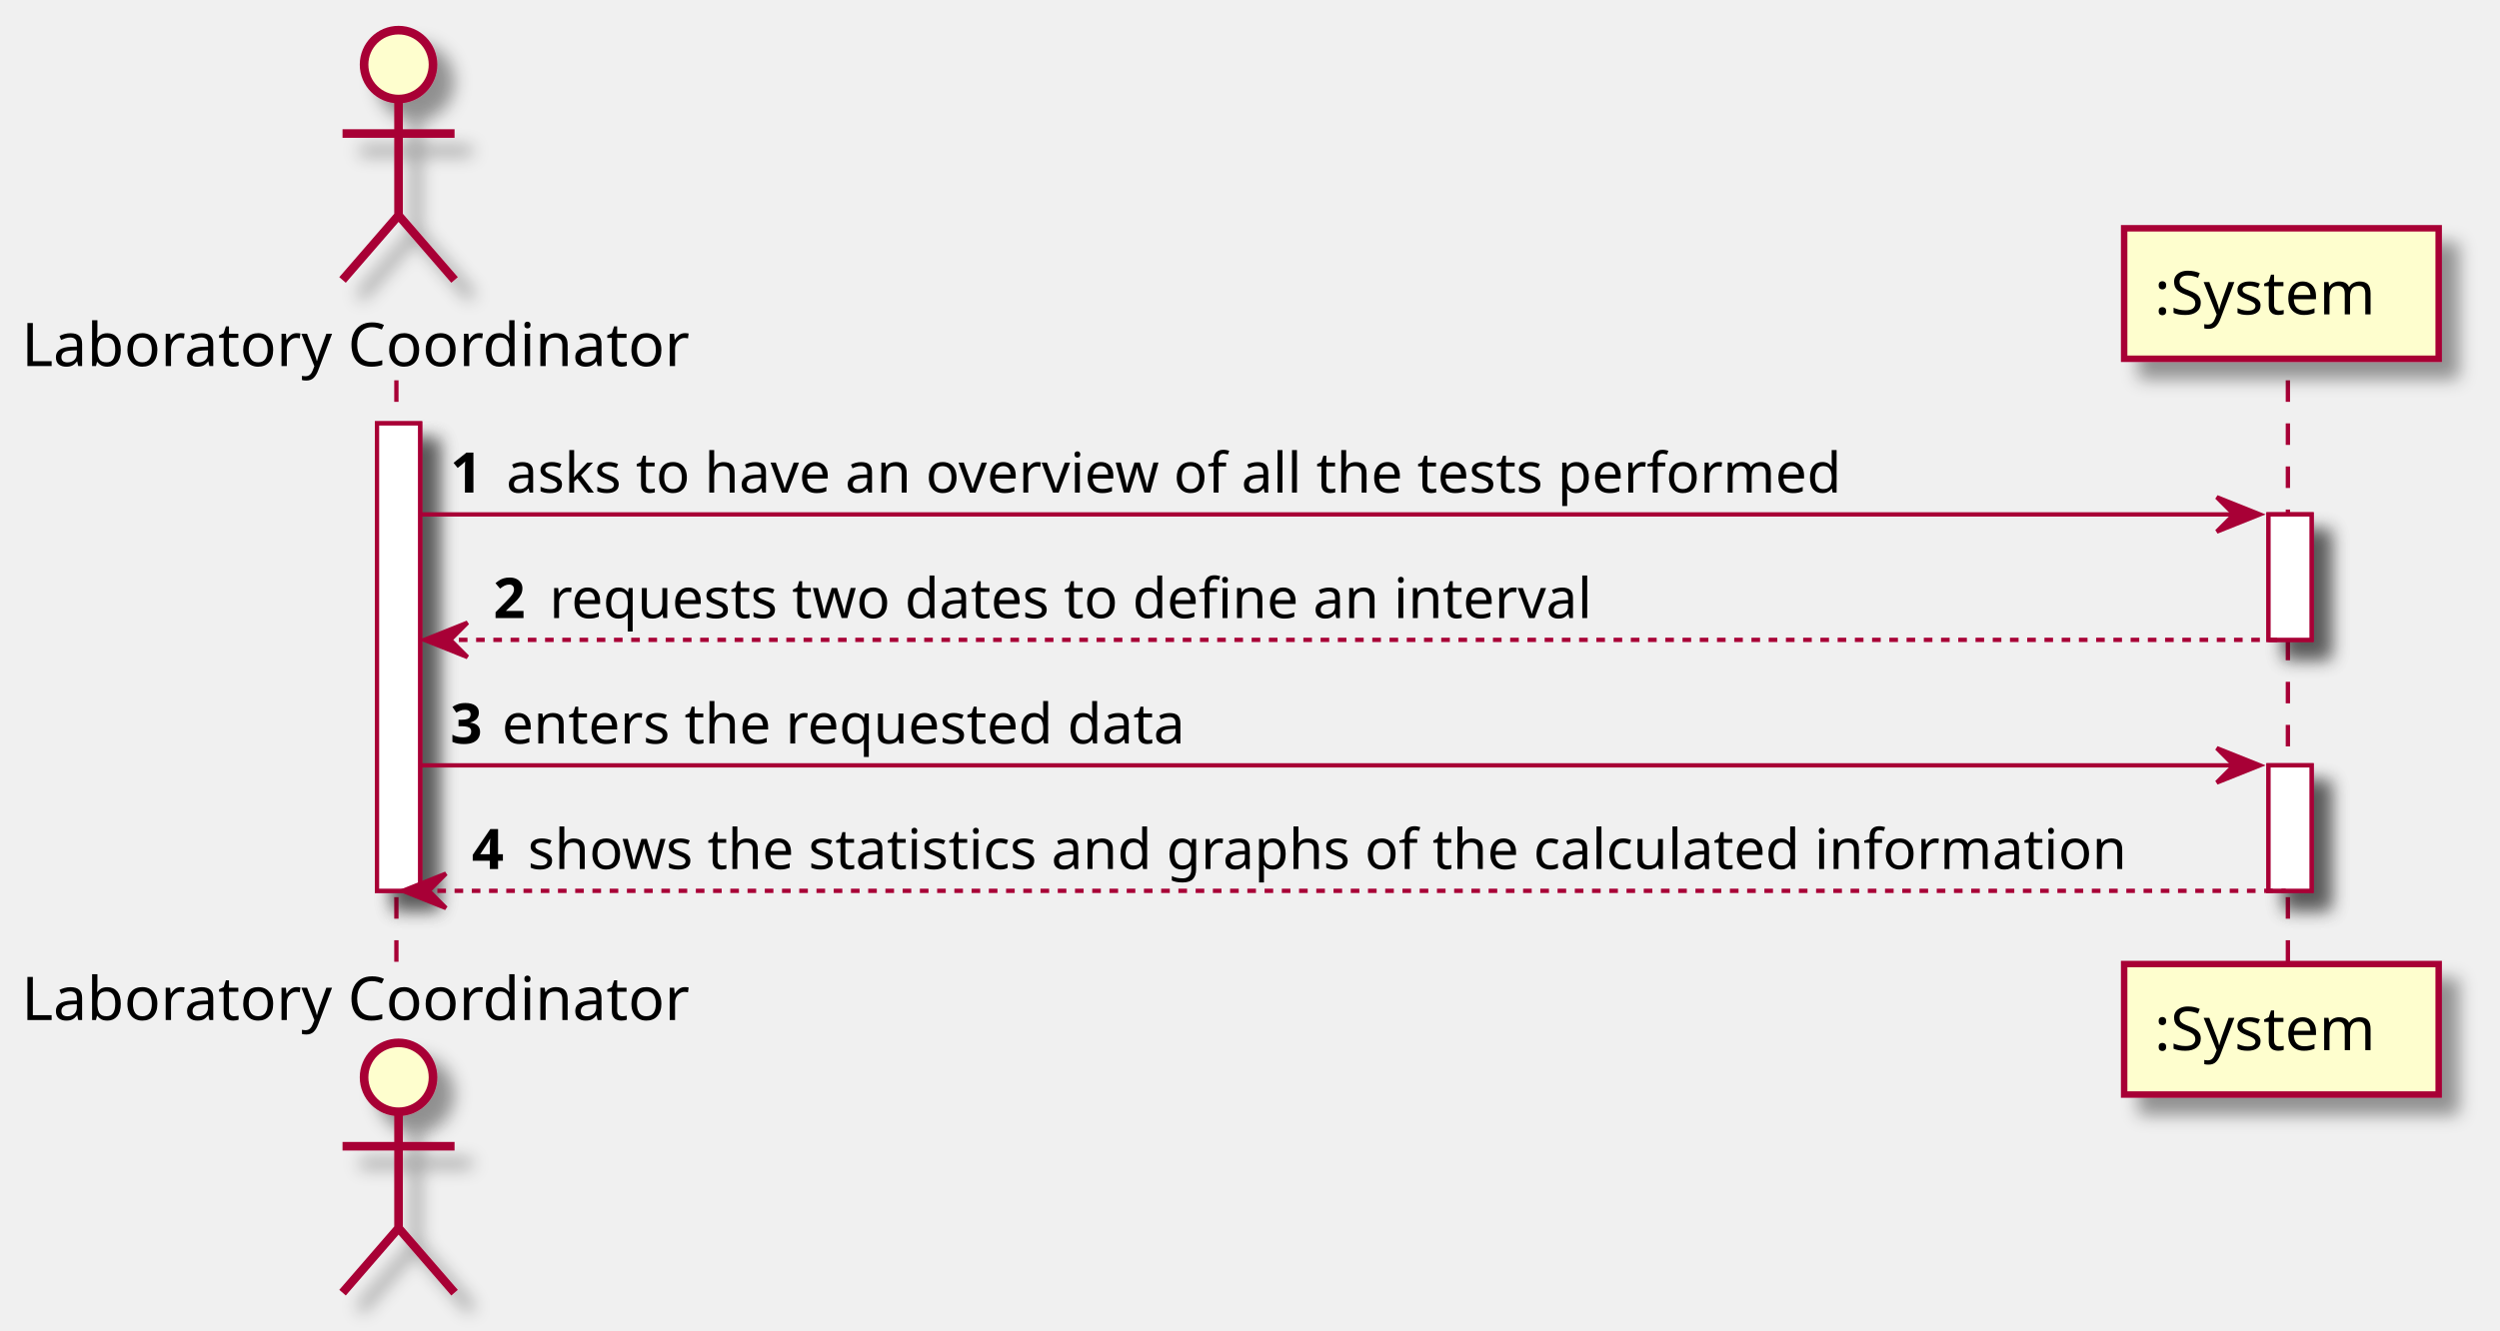
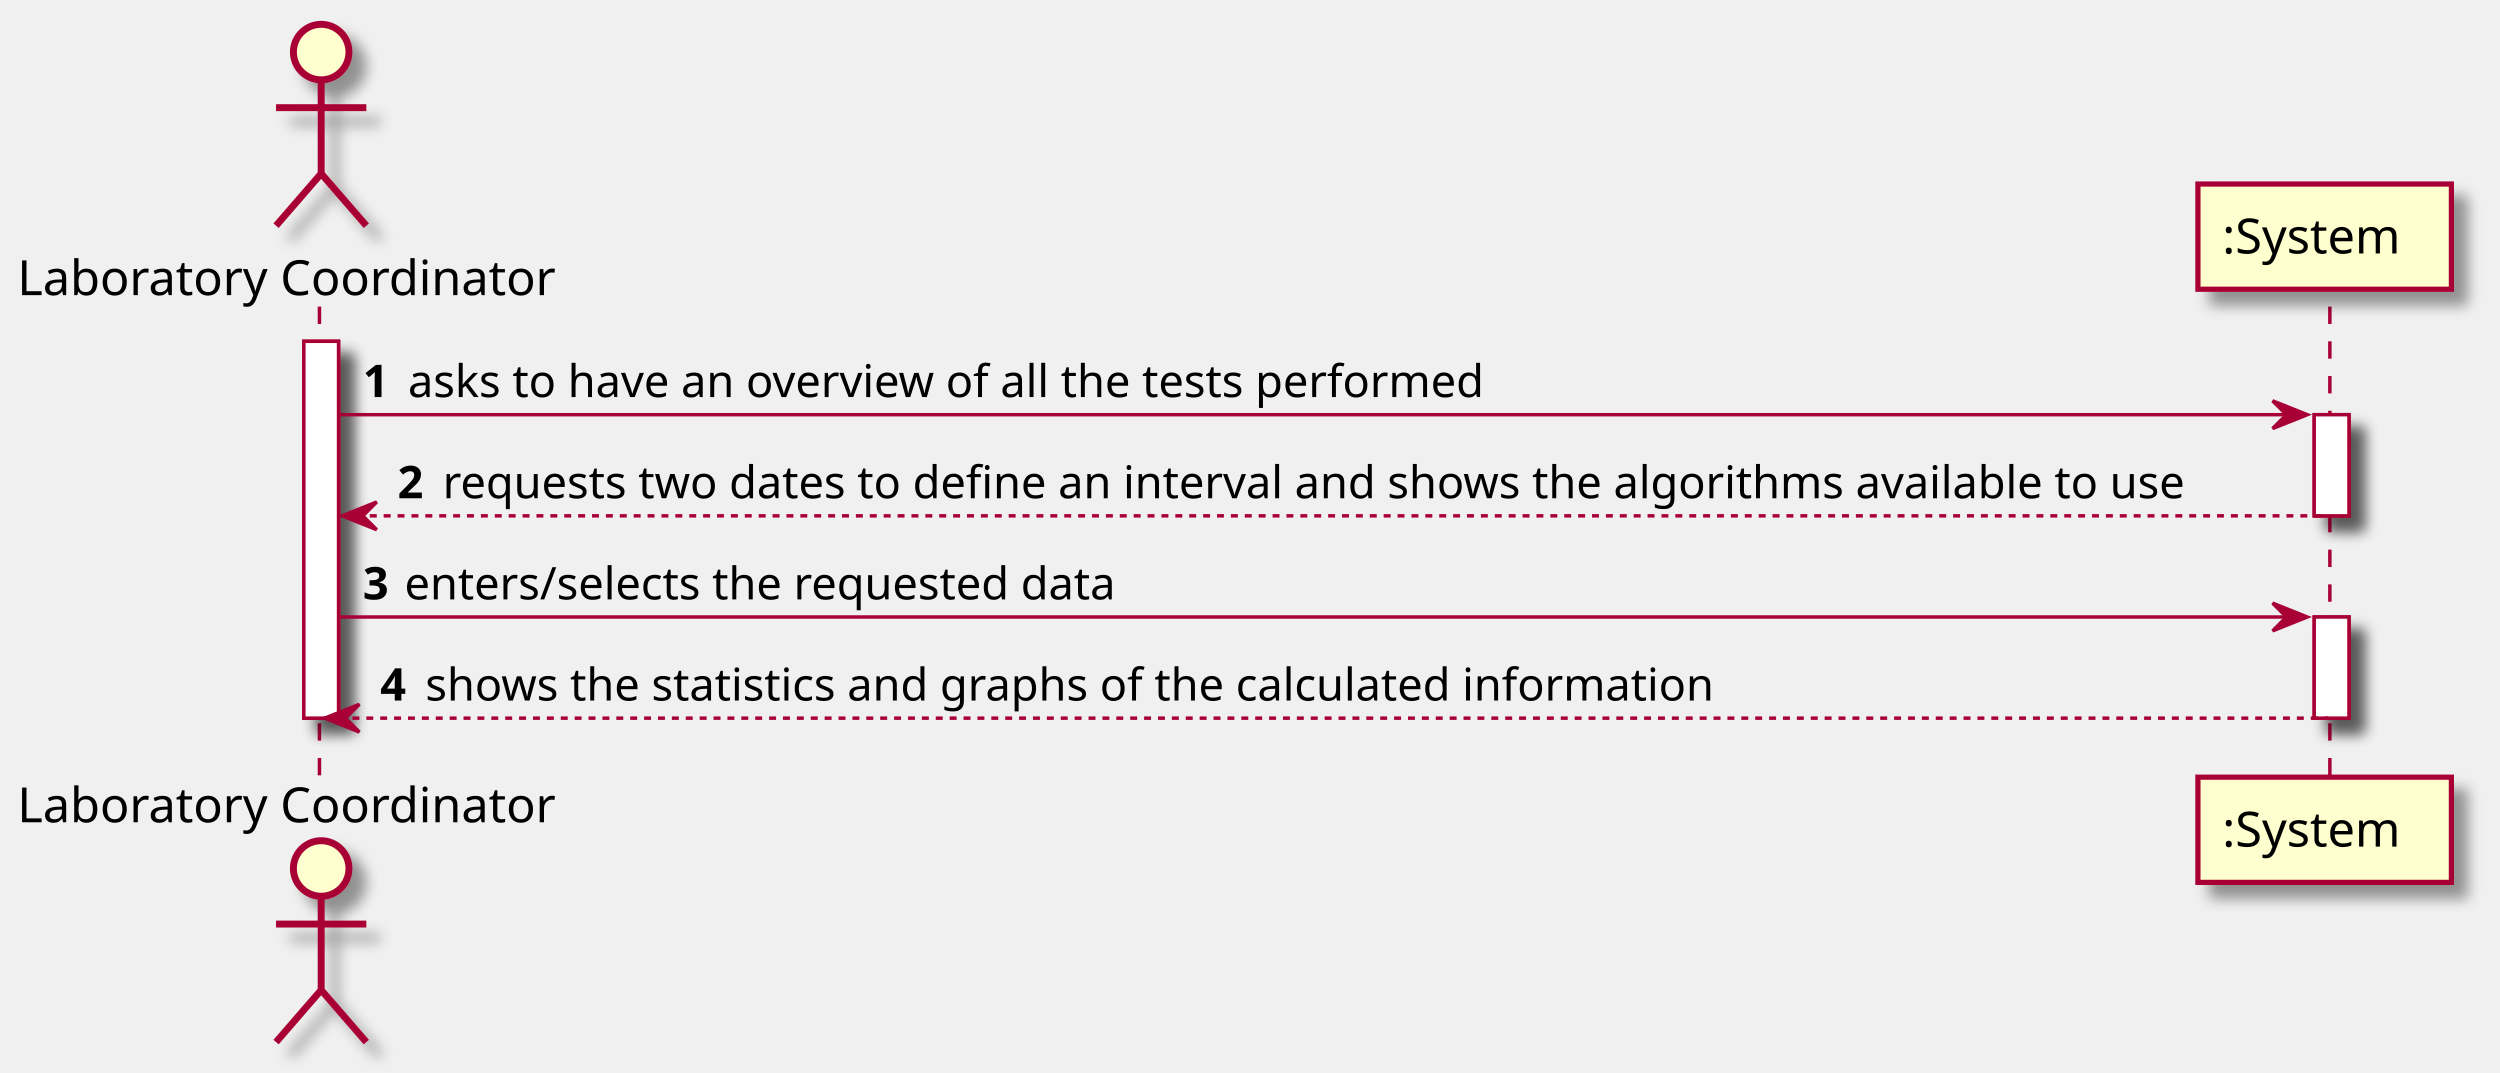
- <svg xmlns="http://www.w3.org/2000/svg" contentScriptType="application/ecmascript" contentStyleType="text/css" height="309px" preserveAspectRatio="none" style="width:580px;height:309px;background:#FFFFFF;" version="1.1" viewBox="0 0 580 309" width="580px" zoomAndPan="magnify">
+ <svg xmlns="http://www.w3.org/2000/svg" contentScriptType="application/ecmascript" contentStyleType="text/css" height="309px" preserveAspectRatio="none" style="width:720px;height:309px;background:#FFFFFF;" version="1.1" viewBox="0 0 720 309" width="720px" zoomAndPan="magnify">
  <defs>
-     <filter height="300%" id="f12g1hcoh1j2qv" width="300%" x="-1" y="-1">
+     <filter height="300%" id="f146ydvoqkqkp0" width="300%" x="-1" y="-1">
      <feGaussianBlur result="blurOut" stdDeviation="2.0" />
      <feColorMatrix in="blurOut" result="blurOut2" type="matrix" values="0 0 0 0 0 0 0 0 0 0 0 0 0 0 0 0 0 0 .4 0" />
      <feOffset dx="4.0" dy="4.0" in="blurOut2" result="blurOut3" />
      <feBlend in="SourceGraphic" in2="blurOut3" mode="normal" />
    </filter>
  </defs>
  <g>
-     <rect fill="#FFFFFF" filter="url(#f12g1hcoh1j2qv)" height="108.531" style="stroke:#A80036;stroke-width:1.0;" width="10" x="87.5" y="98.297" />
-     <rect fill="#FFFFFF" filter="url(#f12g1hcoh1j2qv)" height="29.133" style="stroke:#A80036;stroke-width:1.0;" width="10" x="526.5" y="119.43" />
-     <rect fill="#FFFFFF" filter="url(#f12g1hcoh1j2qv)" height="29.133" style="stroke:#A80036;stroke-width:1.0;" width="10" x="526.5" y="177.695" />
+     <rect fill="#FFFFFF" filter="url(#f146ydvoqkqkp0)" height="108.531" style="stroke:#A80036;stroke-width:1.0;" width="10" x="87.5" y="98.297" />
+     <rect fill="#FFFFFF" filter="url(#f146ydvoqkqkp0)" height="29.133" style="stroke:#A80036;stroke-width:1.0;" width="10" x="666.5" y="119.43" />
+     <rect fill="#FFFFFF" filter="url(#f146ydvoqkqkp0)" height="29.133" style="stroke:#A80036;stroke-width:1.0;" width="10" x="666.5" y="177.695" />
    <line style="stroke:#A80036;stroke-width:1.0;stroke-dasharray:5.0,5.0;" x1="92" x2="92" y1="88.297" y2="224.828" />
-     <line style="stroke:#A80036;stroke-width:1.0;stroke-dasharray:5.0,5.0;" x1="531" x2="531" y1="88.297" y2="224.828" />
+     <line style="stroke:#A80036;stroke-width:1.0;stroke-dasharray:5.0,5.0;" x1="671" x2="671" y1="88.297" y2="224.828" />
    <text fill="#000000" font-family="sans-serif" font-size="14" lengthAdjust="spacing" textLength="169" x="5" y="84.995">Laboratory Coordinator</text>
-     <ellipse cx="92.5" cy="15" fill="#FEFECE" filter="url(#f12g1hcoh1j2qv)" rx="8" ry="8" style="stroke:#A80036;stroke-width:2.0;" />
-     <path d="M92.5,23 L92.5,50 M79.5,31 L105.5,31 M92.5,50 L79.5,65 M92.5,50 L105.5,65 " fill="none" filter="url(#f12g1hcoh1j2qv)" style="stroke:#A80036;stroke-width:2.0;" />
+     <ellipse cx="92.5" cy="15" fill="#FEFECE" filter="url(#f146ydvoqkqkp0)" rx="8" ry="8" style="stroke:#A80036;stroke-width:2.0;" />
+     <path d="M92.5,23 L92.5,50 M79.5,31 L105.5,31 M92.5,50 L79.5,65 M92.5,50 L105.5,65 " fill="none" filter="url(#f146ydvoqkqkp0)" style="stroke:#A80036;stroke-width:2.0;" />
    <text fill="#000000" font-family="sans-serif" font-size="14" lengthAdjust="spacing" textLength="169" x="5" y="236.823">Laboratory Coordinator</text>
-     <ellipse cx="92.5" cy="250.125" fill="#FEFECE" filter="url(#f12g1hcoh1j2qv)" rx="8" ry="8" style="stroke:#A80036;stroke-width:2.0;" />
-     <path d="M92.5,258.125 L92.5,285.125 M79.5,266.125 L105.5,266.125 M92.5,285.125 L79.5,300.125 M92.5,285.125 L105.5,300.125 " fill="none" filter="url(#f12g1hcoh1j2qv)" style="stroke:#A80036;stroke-width:2.0;" />
-     <rect fill="#FEFECE" filter="url(#f12g1hcoh1j2qv)" height="30.297" style="stroke:#A80036;stroke-width:1.5;" width="73" x="493" y="53" />
-     <text fill="#000000" font-family="sans-serif" font-size="14" lengthAdjust="spacing" textLength="59" x="500" y="72.995">:System</text>
-     <rect fill="#FEFECE" filter="url(#f12g1hcoh1j2qv)" height="30.297" style="stroke:#A80036;stroke-width:1.5;" width="73" x="493" y="223.828" />
-     <text fill="#000000" font-family="sans-serif" font-size="14" lengthAdjust="spacing" textLength="59" x="500" y="243.823">:System</text>
-     <rect fill="#FFFFFF" filter="url(#f12g1hcoh1j2qv)" height="108.531" style="stroke:#A80036;stroke-width:1.0;" width="10" x="87.5" y="98.297" />
-     <rect fill="#FFFFFF" filter="url(#f12g1hcoh1j2qv)" height="29.133" style="stroke:#A80036;stroke-width:1.0;" width="10" x="526.5" y="119.43" />
-     <rect fill="#FFFFFF" filter="url(#f12g1hcoh1j2qv)" height="29.133" style="stroke:#A80036;stroke-width:1.0;" width="10" x="526.5" y="177.695" />
-     <polygon fill="#A80036" points="514.5,115.43,524.5,119.43,514.5,123.43,518.5,119.43" style="stroke:#A80036;stroke-width:1.0;" />
-     <line style="stroke:#A80036;stroke-width:1.0;" x1="97.5" x2="520.5" y1="119.43" y2="119.43" />
+     <ellipse cx="92.5" cy="250.125" fill="#FEFECE" filter="url(#f146ydvoqkqkp0)" rx="8" ry="8" style="stroke:#A80036;stroke-width:2.0;" />
+     <path d="M92.5,258.125 L92.5,285.125 M79.5,266.125 L105.5,266.125 M92.5,285.125 L79.5,300.125 M92.5,285.125 L105.5,300.125 " fill="none" filter="url(#f146ydvoqkqkp0)" style="stroke:#A80036;stroke-width:2.0;" />
+     <rect fill="#FEFECE" filter="url(#f146ydvoqkqkp0)" height="30.297" style="stroke:#A80036;stroke-width:1.5;" width="73" x="633" y="53" />
+     <text fill="#000000" font-family="sans-serif" font-size="14" lengthAdjust="spacing" textLength="59" x="640" y="72.995">:System</text>
+     <rect fill="#FEFECE" filter="url(#f146ydvoqkqkp0)" height="30.297" style="stroke:#A80036;stroke-width:1.5;" width="73" x="633" y="223.828" />
+     <text fill="#000000" font-family="sans-serif" font-size="14" lengthAdjust="spacing" textLength="59" x="640" y="243.823">:System</text>
+     <rect fill="#FFFFFF" filter="url(#f146ydvoqkqkp0)" height="108.531" style="stroke:#A80036;stroke-width:1.0;" width="10" x="87.5" y="98.297" />
+     <rect fill="#FFFFFF" filter="url(#f146ydvoqkqkp0)" height="29.133" style="stroke:#A80036;stroke-width:1.0;" width="10" x="666.5" y="119.43" />
+     <rect fill="#FFFFFF" filter="url(#f146ydvoqkqkp0)" height="29.133" style="stroke:#A80036;stroke-width:1.0;" width="10" x="666.5" y="177.695" />
+     <polygon fill="#A80036" points="654.5,115.43,664.5,119.43,654.5,123.43,658.5,119.43" style="stroke:#A80036;stroke-width:1.0;" />
+     <line style="stroke:#A80036;stroke-width:1.0;" x1="97.5" x2="660.5" y1="119.43" y2="119.43" />
    <text fill="#000000" font-family="sans-serif" font-size="13" font-weight="bold" lengthAdjust="spacing" textLength="9" x="104.5" y="114.364">1</text>
    <text fill="#000000" font-family="sans-serif" font-size="13" lengthAdjust="spacing" textLength="333" x="117.5" y="114.364">asks to have an overview of all the tests performed</text>
    <polygon fill="#A80036" points="108.5,144.562,98.5,148.562,108.5,152.562,104.5,148.562" style="stroke:#A80036;stroke-width:1.0;" />
-     <line style="stroke:#A80036;stroke-width:1.0;stroke-dasharray:2.0,2.0;" x1="102.5" x2="530.5" y1="148.562" y2="148.562" />
+     <line style="stroke:#A80036;stroke-width:1.0;stroke-dasharray:2.0,2.0;" x1="102.5" x2="670.5" y1="148.562" y2="148.562" />
    <text fill="#000000" font-family="sans-serif" font-size="13" font-weight="bold" lengthAdjust="spacing" textLength="9" x="114.5" y="143.497">2</text>
-     <text fill="#000000" font-family="sans-serif" font-size="13" lengthAdjust="spacing" textLength="257" x="127.5" y="143.497">requests two dates to define an interval</text>
-     <polygon fill="#A80036" points="514.5,173.695,524.5,177.695,514.5,181.695,518.5,177.695" style="stroke:#A80036;stroke-width:1.0;" />
-     <line style="stroke:#A80036;stroke-width:1.0;" x1="97.5" x2="520.5" y1="177.695" y2="177.695" />
+     <text fill="#000000" font-family="sans-serif" font-size="13" lengthAdjust="spacing" textLength="532" x="127.5" y="143.497">requests two dates to define an interval and shows the algorithms available to use</text>
+     <polygon fill="#A80036" points="654.5,173.695,664.5,177.695,654.5,181.695,658.5,177.695" style="stroke:#A80036;stroke-width:1.0;" />
+     <line style="stroke:#A80036;stroke-width:1.0;" x1="97.5" x2="660.5" y1="177.695" y2="177.695" />
    <text fill="#000000" font-family="sans-serif" font-size="13" font-weight="bold" lengthAdjust="spacing" textLength="8" x="104.5" y="172.629">3</text>
-     <text fill="#000000" font-family="sans-serif" font-size="13" lengthAdjust="spacing" textLength="168" x="116.5" y="172.629">enters the requested data</text>
+     <text fill="#000000" font-family="sans-serif" font-size="13" lengthAdjust="spacing" textLength="217" x="116.5" y="172.629">enters/selects the requested data</text>
    <polygon fill="#A80036" points="103.5,202.828,93.5,206.828,103.5,210.828,99.5,206.828" style="stroke:#A80036;stroke-width:1.0;" />
-     <line style="stroke:#A80036;stroke-width:1.0;stroke-dasharray:2.0,2.0;" x1="97.5" x2="530.5" y1="206.828" y2="206.828" />
+     <line style="stroke:#A80036;stroke-width:1.0;stroke-dasharray:2.0,2.0;" x1="97.5" x2="670.5" y1="206.828" y2="206.828" />
    <text fill="#000000" font-family="sans-serif" font-size="13" font-weight="bold" lengthAdjust="spacing" textLength="9" x="109.5" y="201.762">4</text>
    <text fill="#000000" font-family="sans-serif" font-size="13" lengthAdjust="spacing" textLength="392" x="122.5" y="201.762">shows the statistics and graphs of the calculated information</text>
  </g>
</svg>
